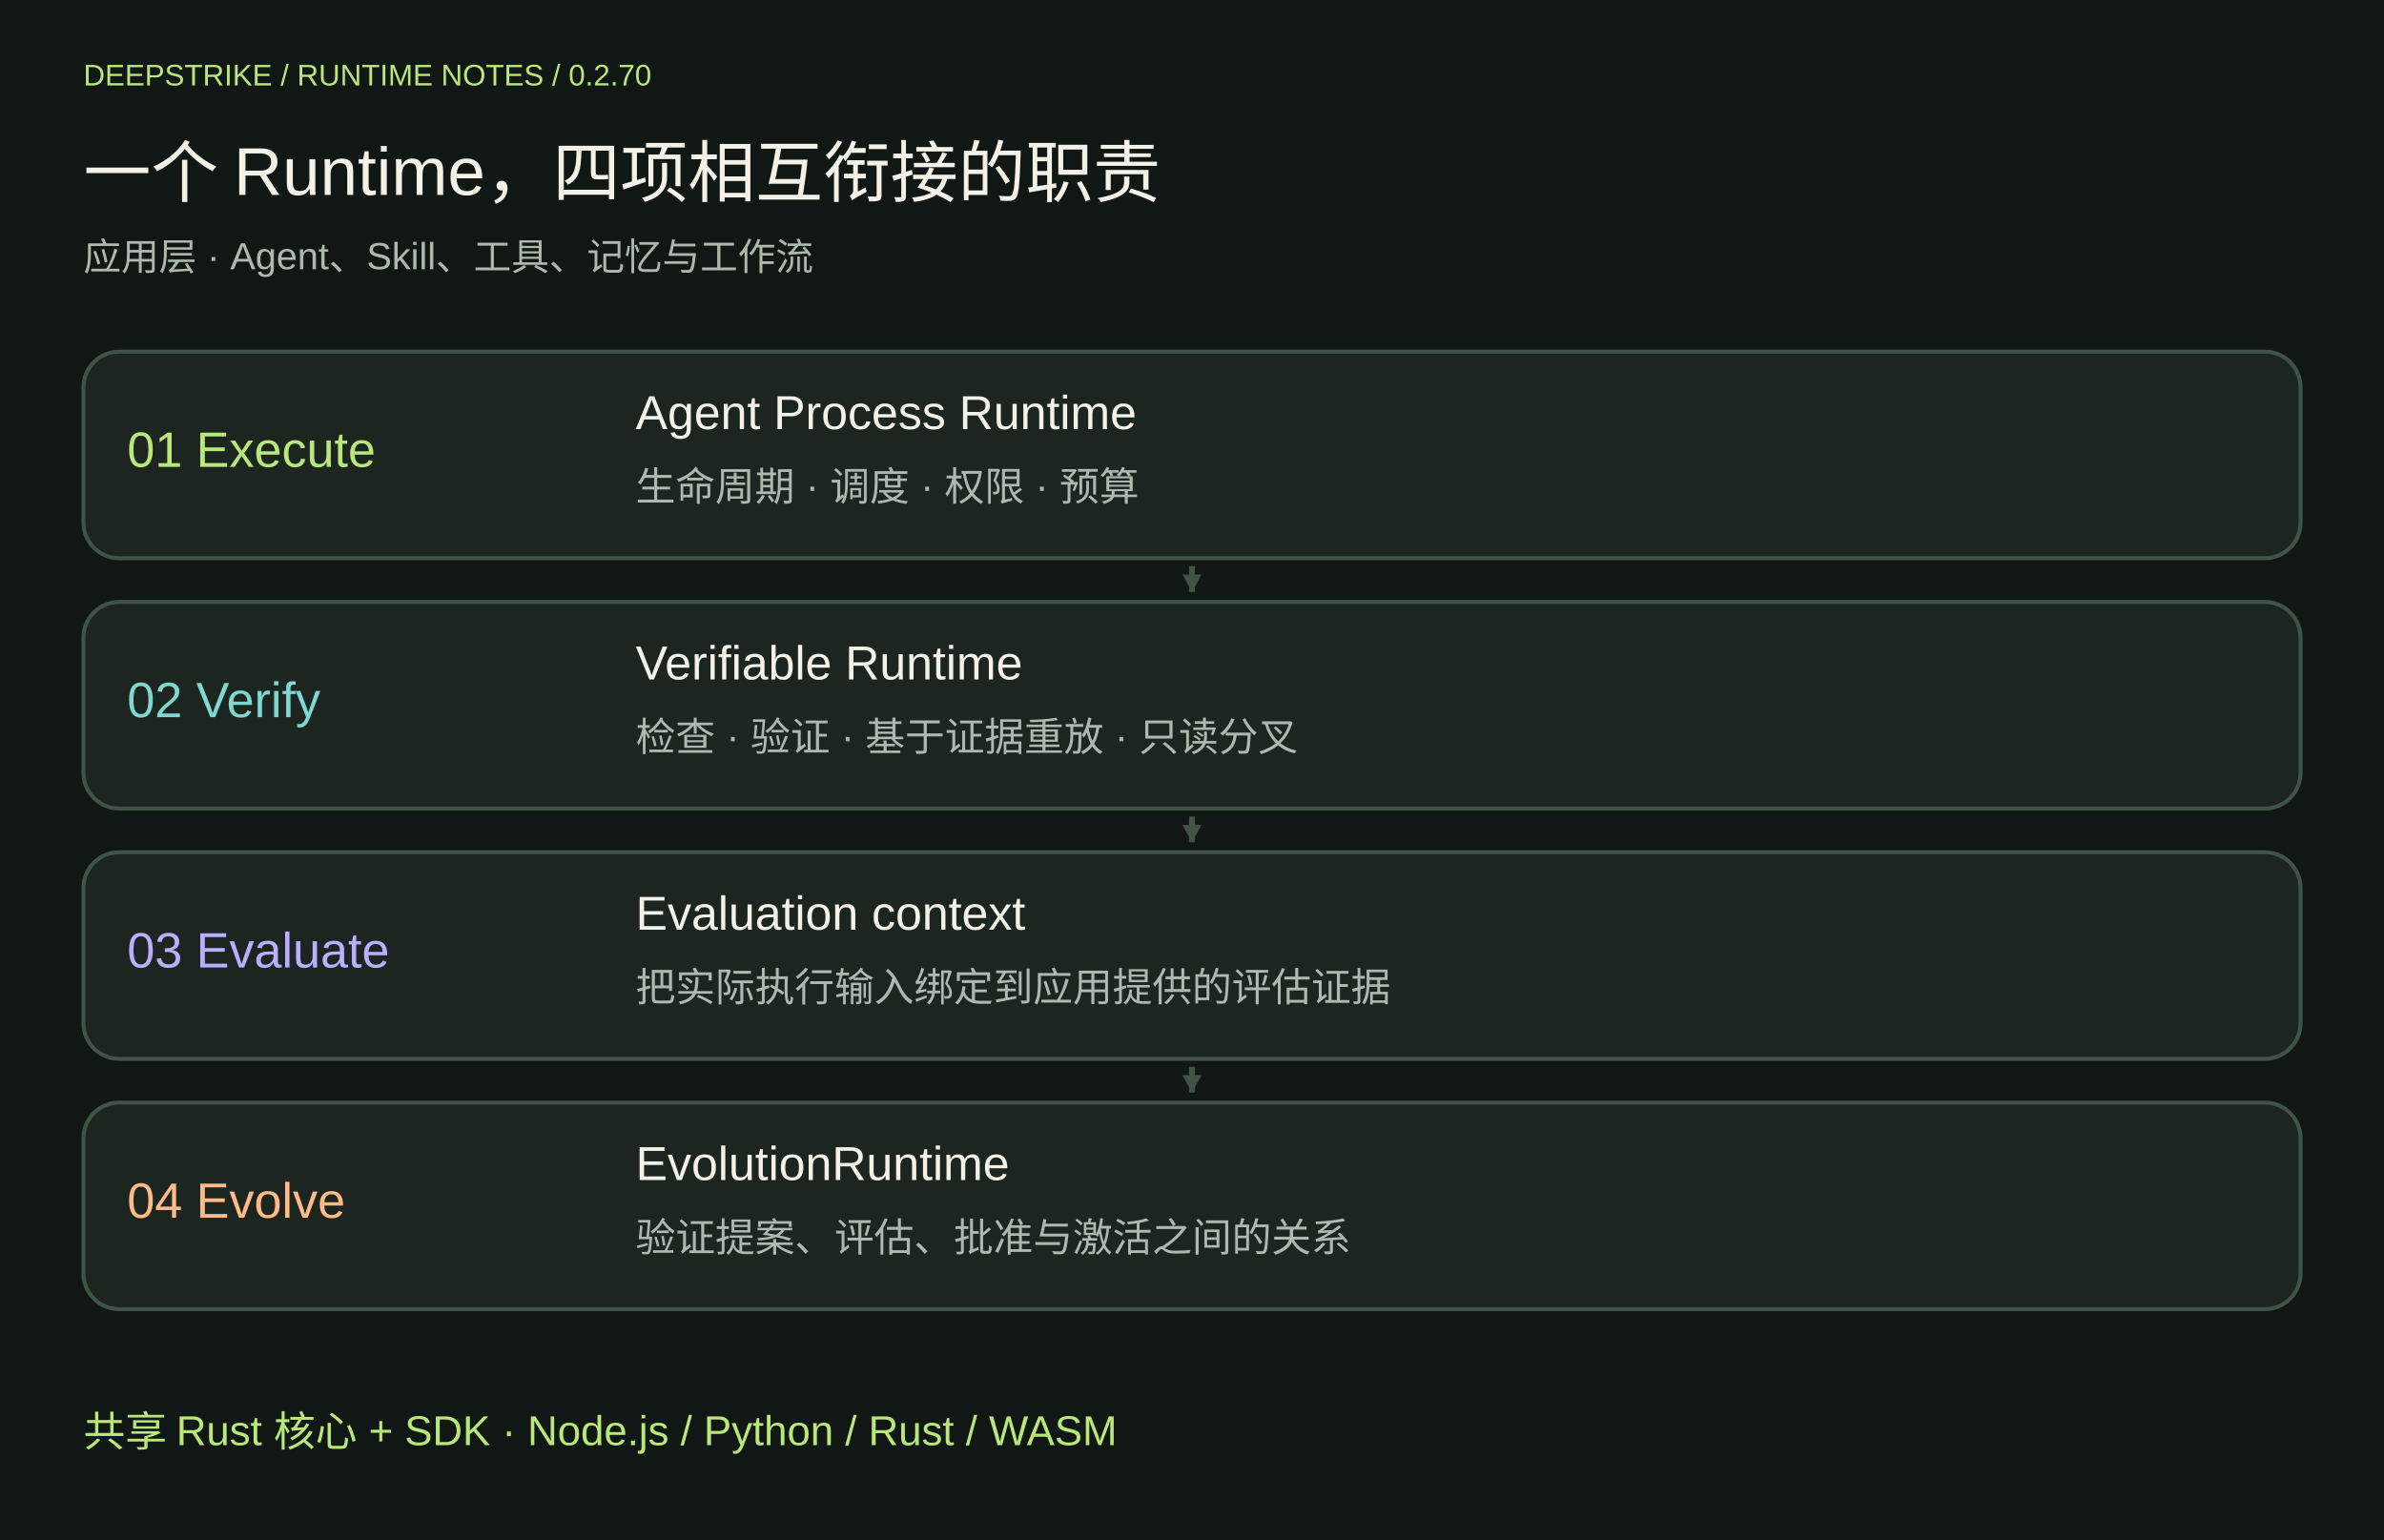
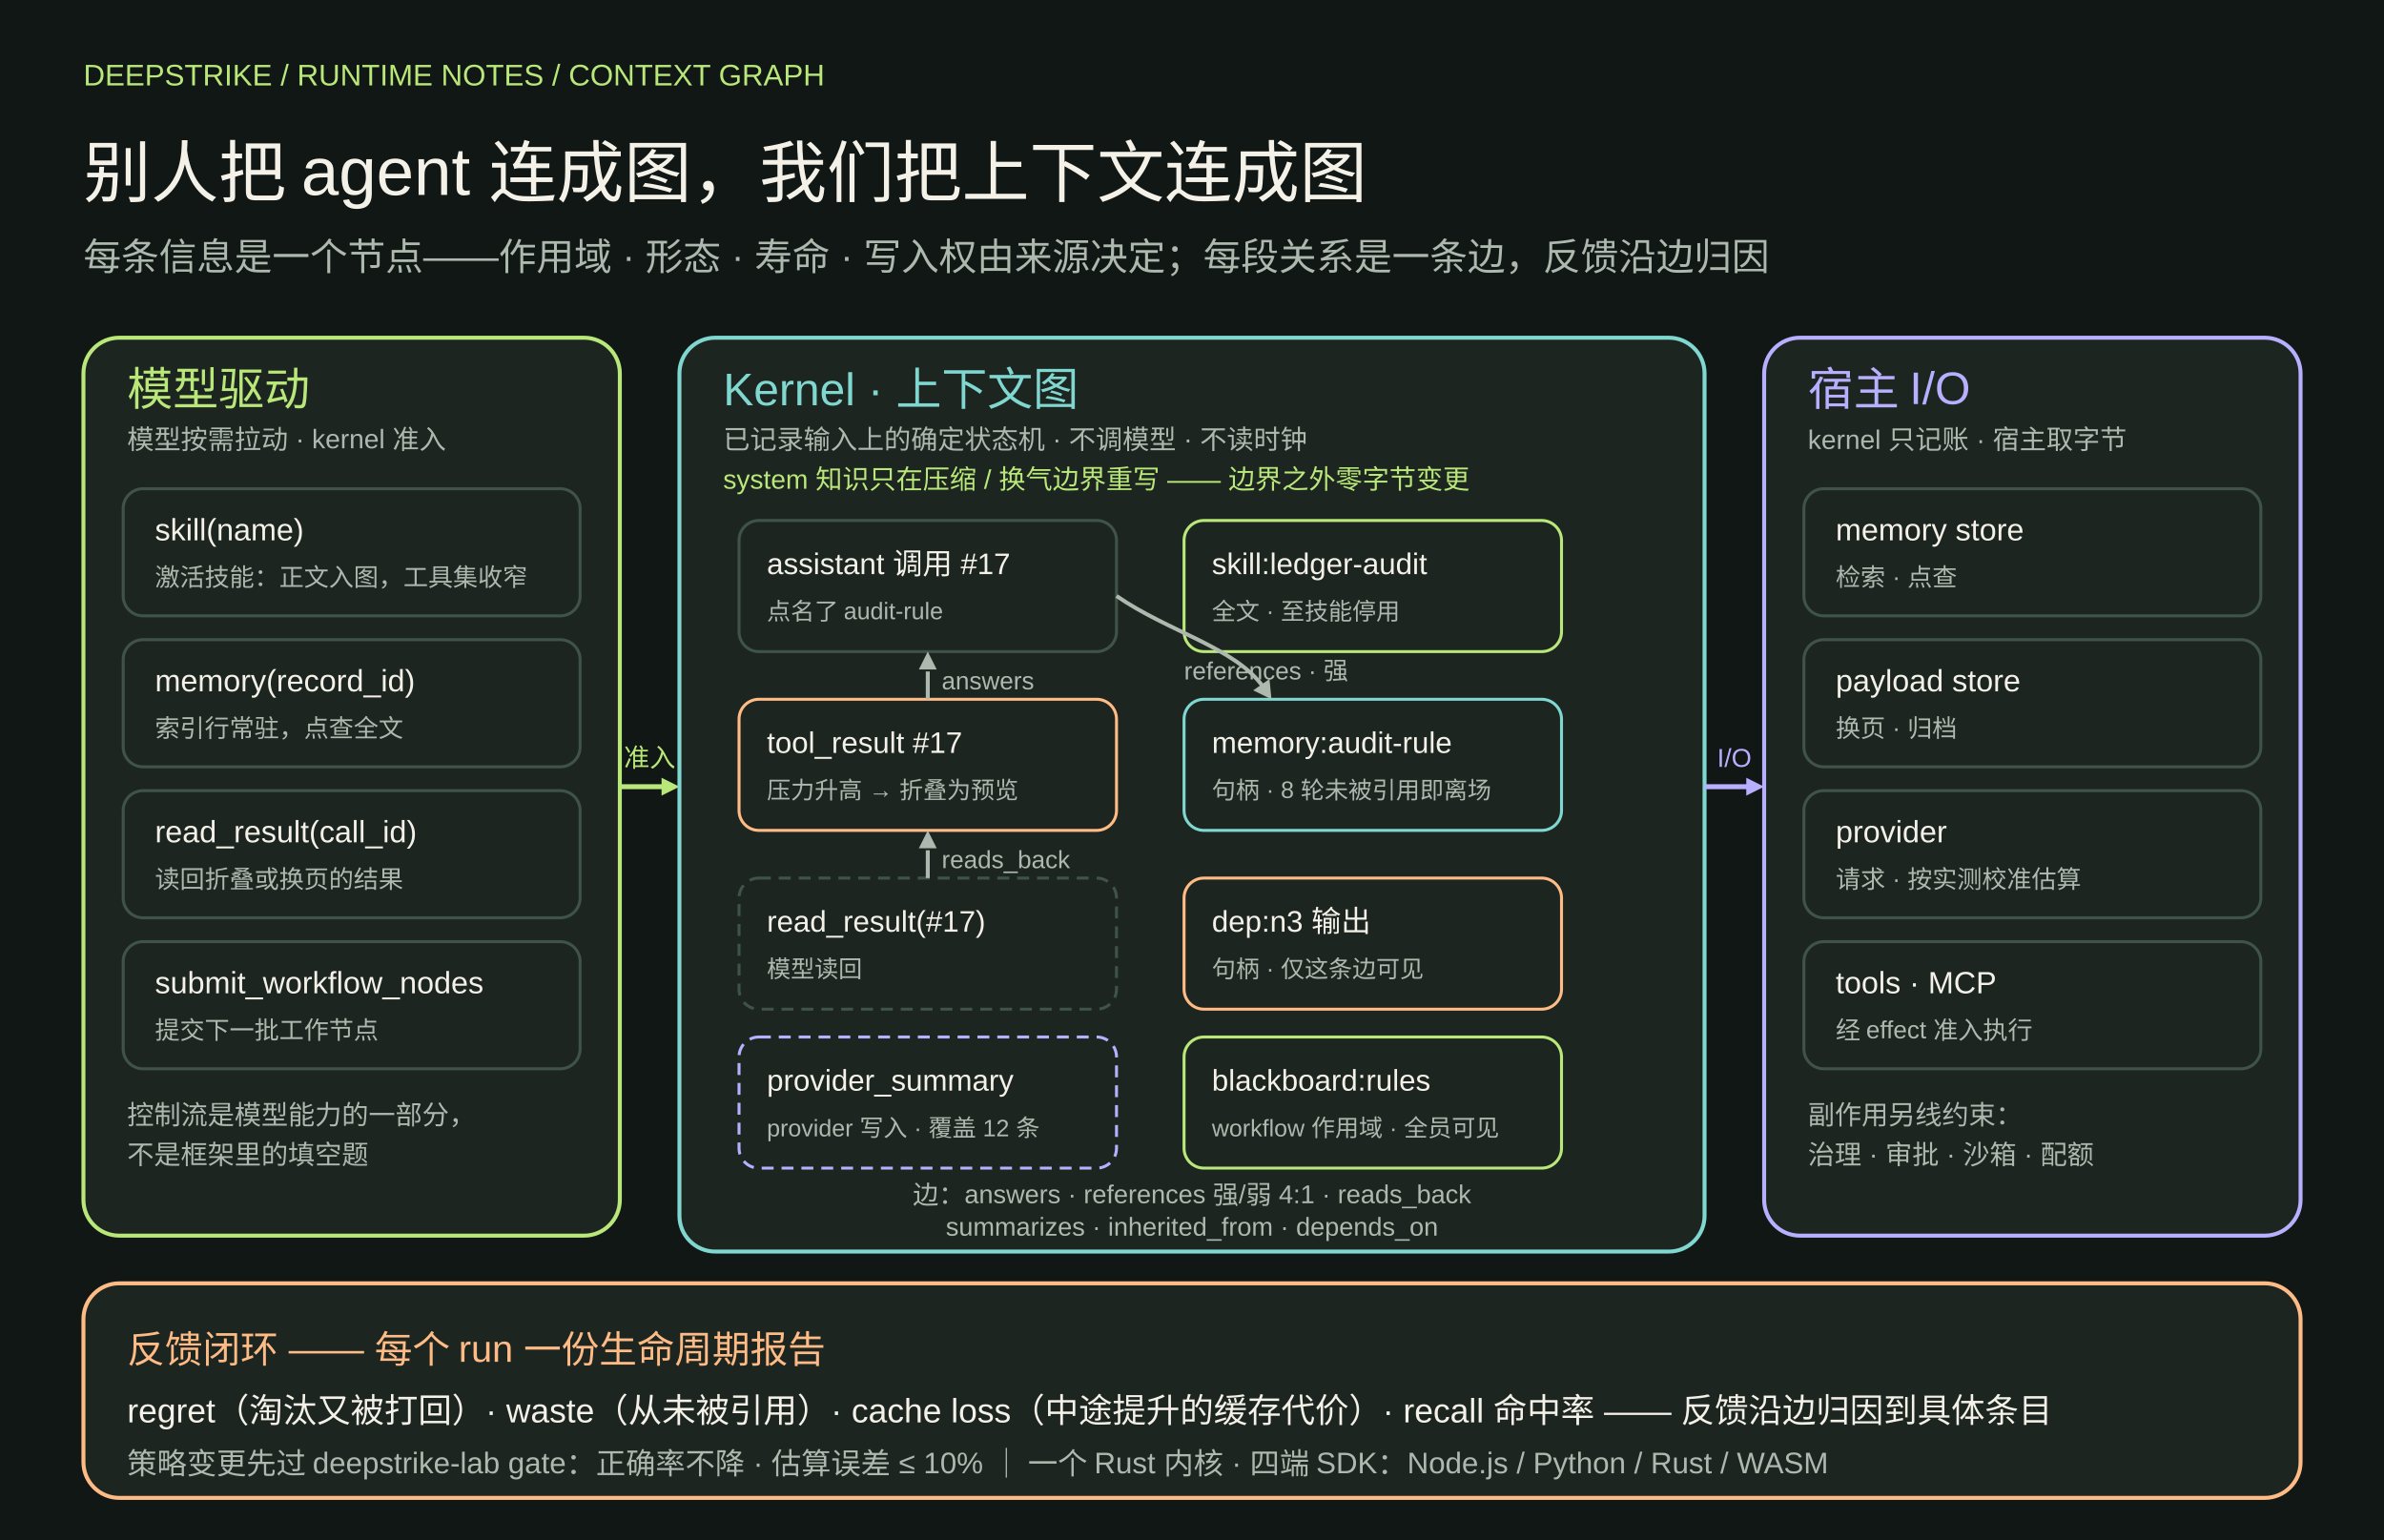
<svg xmlns="http://www.w3.org/2000/svg" viewBox="0 0 1200 775" role="img" aria-labelledby="title desc">
  <g font-family="Arial, Noto Sans CJK SC, Microsoft YaHei, sans-serif">
    <rect x="0" y="0" width="1200" height="775" rx="0" fill="#111714" stroke="#111714" stroke-width="2" />
-     <text x="42" y="43" font-size="15" fill="#b9e77a">DEEPSTRIKE  /  RUNTIME NOTES  /  0.2.70</text>
-     <text x="42" y="99" font-size="34" fill="#f4f1e8">一个 Runtime，四项相互衔接的职责</text>
-     <text x="42" y="136" font-size="19" fill="#adb9ae">应用层 · Agent、Skill、工具、记忆与工作流</text>
-     <rect x="42" y="177" width="1116" height="104" rx="18" fill="#1c2520" stroke="#405348" stroke-width="2" />
-     <text x="64" y="235" font-size="25" fill="#b9e77a">01  Execute</text>
-     <text x="320" y="216" font-size="24" fill="#f4f1e8">Agent Process Runtime</text>
-     <text x="320" y="252" font-size="20" fill="#adb9ae">生命周期 · 调度 · 权限 · 预算</text>
-     <path d="M600 285 L600 298" stroke="#405348" stroke-width="3" />
-     <polygon points="600,298 595.206,289.224 604.794,289.224" fill="#405348" />
-     <rect x="42" y="303" width="1116" height="104" rx="18" fill="#1c2520" stroke="#405348" stroke-width="2" />
-     <text x="64" y="361" font-size="25" fill="#80d7d0">02  Verify</text>
-     <text x="320" y="342" font-size="24" fill="#f4f1e8">Verifiable Runtime</text>
-     <text x="320" y="378" font-size="20" fill="#adb9ae">检查 · 验证 · 基于证据重放 · 只读分叉</text>
-     <path d="M600 411 L600 424" stroke="#405348" stroke-width="3" />
-     <polygon points="600,424 595.206,415.224 604.794,415.224" fill="#405348" />
-     <rect x="42" y="429" width="1116" height="104" rx="18" fill="#1c2520" stroke="#405348" stroke-width="2" />
-     <text x="64" y="487" font-size="25" fill="#b8afff">03  Evaluate</text>
-     <text x="320" y="468" font-size="24" fill="#f4f1e8">Evaluation context</text>
-     <text x="320" y="504" font-size="20" fill="#adb9ae">把实际执行输入绑定到应用提供的评估证据</text>
-     <path d="M600 537 L600 550" stroke="#405348" stroke-width="3" />
-     <polygon points="600,550 595.206,541.224 604.794,541.224" fill="#405348" />
-     <rect x="42" y="555" width="1116" height="104" rx="18" fill="#1c2520" stroke="#405348" stroke-width="2" />
-     <text x="64" y="613" font-size="25" fill="#ffbb85">04  Evolve</text>
-     <text x="320" y="594" font-size="24" fill="#f4f1e8">EvolutionRuntime</text>
-     <text x="320" y="630" font-size="20" fill="#adb9ae">验证提案、评估、批准与激活之间的关系</text>
-     <text x="42" y="728" font-size="21" fill="#b9e77a">共享 Rust 核心 + SDK · Node.js / Python / Rust / WASM</text>
+     <text x="42" y="43" font-size="15" fill="#b9e77a">DEEPSTRIKE  /  RUNTIME NOTES  /  CONTEXT GRAPH</text>
+     <text x="42" y="99" font-size="34" fill="#f4f1e8">别人把 agent 连成图，我们把上下文连成图</text>
+     <text x="42" y="136" font-size="19" fill="#adb9ae">每条信息是一个节点——作用域 · 形态 · 寿命 · 写入权由来源决定；每段关系是一条边，反馈沿边归因</text>
+     <rect x="42" y="170" width="270" height="452" rx="18" fill="#1c2520" stroke="#b9e77a" stroke-width="2" />
+     <text x="64" y="204" font-size="23" fill="#b9e77a">模型驱动</text>
+     <text x="64" y="226" font-size="13.5" fill="#adb9ae">模型按需拉动 · kernel 准入</text>
+     <rect x="62" y="246" width="230" height="64" rx="10" fill="#1c2520" stroke="#405348" stroke-width="1.5" />
+     <text x="78" y="272" font-size="15.5" fill="#f4f1e8">skill(name)</text>
+     <text x="78" y="295" font-size="12.5" fill="#adb9ae">激活技能：正文入图，工具集收窄</text>
+     <rect x="62" y="322" width="230" height="64" rx="10" fill="#1c2520" stroke="#405348" stroke-width="1.5" />
+     <text x="78" y="348" font-size="15.5" fill="#f4f1e8">memory(record_id)</text>
+     <text x="78" y="371" font-size="12.5" fill="#adb9ae">索引行常驻，点查全文</text>
+     <rect x="62" y="398" width="230" height="64" rx="10" fill="#1c2520" stroke="#405348" stroke-width="1.5" />
+     <text x="78" y="424" font-size="15.5" fill="#f4f1e8">read_result(call_id)</text>
+     <text x="78" y="447" font-size="12.5" fill="#adb9ae">读回折叠或换页的结果</text>
+     <rect x="62" y="474" width="230" height="64" rx="10" fill="#1c2520" stroke="#405348" stroke-width="1.5" />
+     <text x="78" y="500" font-size="15.5" fill="#f4f1e8">submit_workflow_nodes</text>
+     <text x="78" y="523" font-size="12.5" fill="#adb9ae">提交下一批工作节点</text>
+     <text x="64" y="566" font-size="13.5" fill="#adb9ae">控制流是模型能力的一部分，</text>
+     <text x="64" y="586" font-size="13.5" fill="#adb9ae">不是框架里的填空题</text>
+     <path d="M312 396 L334 396" stroke="#b9e77a" stroke-width="2.5" />
+     <polygon points="342,396 333,391.5 333,400.5" fill="#b9e77a" />
+     <text x="327" y="386" font-size="13" fill="#b9e77a" text-anchor="middle">准入</text>
+     <rect x="342" y="170" width="516" height="460" rx="18" fill="#1c2520" stroke="#80d7d0" stroke-width="2" />
+     <text x="364" y="204" font-size="23" fill="#80d7d0">Kernel · 上下文图</text>
+     <text x="364" y="226" font-size="13.5" fill="#adb9ae">已记录输入上的确定状态机 · 不调模型 · 不读时钟</text>
+     <text x="364" y="246" font-size="13.5" fill="#b9e77a">system 知识只在压缩 / 换气边界重写 —— 边界之外零字节变更</text>
+     <rect x="372" y="262" width="190" height="66" rx="10" fill="#1c2520" stroke="#405348" stroke-width="1.5" />
+     <text x="386" y="289" font-size="15" fill="#f4f1e8">assistant 调用 #17</text>
+     <text x="386" y="312" font-size="12" fill="#adb9ae">点名了 audit-rule</text>
+     <rect x="596" y="262" width="190" height="66" rx="10" fill="#1c2520" stroke="#b9e77a" stroke-width="1.5" />
+     <text x="610" y="289" font-size="15" fill="#f4f1e8">skill:ledger-audit</text>
+     <text x="610" y="312" font-size="12" fill="#adb9ae">全文 · 至技能停用</text>
+     <rect x="372" y="352" width="190" height="66" rx="10" fill="#1c2520" stroke="#ffbb85" stroke-width="1.5" />
+     <text x="386" y="379" font-size="15" fill="#f4f1e8">tool_result #17</text>
+     <text x="386" y="402" font-size="12" fill="#adb9ae">压力升高 → 折叠为预览</text>
+     <rect x="596" y="352" width="190" height="66" rx="10" fill="#1c2520" stroke="#80d7d0" stroke-width="1.5" />
+     <text x="610" y="379" font-size="15" fill="#f4f1e8">memory:audit-rule</text>
+     <text x="610" y="402" font-size="12" fill="#adb9ae">句柄 · 8 轮未被引用即离场</text>
+     <rect x="372" y="442" width="190" height="66" rx="10" fill="#1c2520" stroke="#405348" stroke-width="1.5" stroke-dasharray="6 4" />
+     <text x="386" y="469" font-size="15" fill="#f4f1e8">read_result(#17)</text>
+     <text x="386" y="492" font-size="12" fill="#adb9ae">模型读回</text>
+     <rect x="596" y="442" width="190" height="66" rx="10" fill="#1c2520" stroke="#ffbb85" stroke-width="1.5" />
+     <text x="610" y="469" font-size="15" fill="#f4f1e8">dep:n3 输出</text>
+     <text x="610" y="492" font-size="12" fill="#adb9ae">句柄 · 仅这条边可见</text>
+     <rect x="372" y="522" width="190" height="66" rx="10" fill="#1c2520" stroke="#b8afff" stroke-width="1.5" stroke-dasharray="6 4" />
+     <text x="386" y="549" font-size="15" fill="#f4f1e8">provider_summary</text>
+     <text x="386" y="572" font-size="12" fill="#adb9ae">provider 写入 · 覆盖 12 条</text>
+     <rect x="596" y="522" width="190" height="66" rx="10" fill="#1c2520" stroke="#b9e77a" stroke-width="1.5" />
+     <text x="610" y="549" font-size="15" fill="#f4f1e8">blackboard:rules</text>
+     <text x="610" y="572" font-size="12" fill="#adb9ae">workflow 作用域 · 全员可见</text>
+     <path d="M467 352 L467 338" stroke="#adb9ae" stroke-width="2" />
+     <polygon points="467,328 462.5,337 471.5,337" fill="#adb9ae" />
+     <text x="474" y="347" font-size="12.5" fill="#adb9ae">answers</text>
+     <path d="M467 442 L467 428" stroke="#adb9ae" stroke-width="2" />
+     <polygon points="467,418 462.5,427 471.5,427" fill="#adb9ae" />
+     <text x="474" y="437" font-size="12.5" fill="#adb9ae">reads_back</text>
+     <path d="M562 300 C588 318 622 326 636 346" stroke="#adb9ae" stroke-width="2" fill="none" />
+     <polygon points="640,352 630.8,347.5 639,341.8" fill="#adb9ae" />
+     <text x="596" y="342" font-size="12.5" fill="#adb9ae">references · 强</text>
+     <text x="600" y="606" font-size="13" fill="#adb9ae" text-anchor="middle">边：answers · references 强/弱 4:1 · reads_back</text>
+     <text x="600" y="622" font-size="13" fill="#adb9ae" text-anchor="middle">summarizes · inherited_from · depends_on</text>
+     <path d="M858 396 L880 396" stroke="#b8afff" stroke-width="2.5" />
+     <polygon points="888,396 879,391.5 879,400.5" fill="#b8afff" />
+     <text x="873" y="386" font-size="13" fill="#b8afff" text-anchor="middle">I/O</text>
+     <rect x="888" y="170" width="270" height="452" rx="18" fill="#1c2520" stroke="#b8afff" stroke-width="2" />
+     <text x="910" y="204" font-size="23" fill="#b8afff">宿主 I/O</text>
+     <text x="910" y="226" font-size="13.5" fill="#adb9ae">kernel 只记账 · 宿主取字节</text>
+     <rect x="908" y="246" width="230" height="64" rx="10" fill="#1c2520" stroke="#405348" stroke-width="1.5" />
+     <text x="924" y="272" font-size="15.5" fill="#f4f1e8">memory store</text>
+     <text x="924" y="295" font-size="12.5" fill="#adb9ae">检索 · 点查</text>
+     <rect x="908" y="322" width="230" height="64" rx="10" fill="#1c2520" stroke="#405348" stroke-width="1.5" />
+     <text x="924" y="348" font-size="15.5" fill="#f4f1e8">payload store</text>
+     <text x="924" y="371" font-size="12.5" fill="#adb9ae">换页 · 归档</text>
+     <rect x="908" y="398" width="230" height="64" rx="10" fill="#1c2520" stroke="#405348" stroke-width="1.5" />
+     <text x="924" y="424" font-size="15.5" fill="#f4f1e8">provider</text>
+     <text x="924" y="447" font-size="12.5" fill="#adb9ae">请求 · 按实测校准估算</text>
+     <rect x="908" y="474" width="230" height="64" rx="10" fill="#1c2520" stroke="#405348" stroke-width="1.5" />
+     <text x="924" y="500" font-size="15.5" fill="#f4f1e8">tools · MCP</text>
+     <text x="924" y="523" font-size="12.5" fill="#adb9ae">经 effect 准入执行</text>
+     <text x="910" y="566" font-size="13.5" fill="#adb9ae">副作用另线约束：</text>
+     <text x="910" y="586" font-size="13.5" fill="#adb9ae">治理 · 审批 · 沙箱 · 配额</text>
+     <rect x="42" y="646" width="1116" height="108" rx="18" fill="#1c2520" stroke="#ffbb85" stroke-width="2" />
+     <text x="64" y="686" font-size="19" fill="#ffbb85">反馈闭环 —— 每个 run 一份生命周期报告</text>
+     <text x="64" y="716" font-size="17" fill="#f4f1e8">regret（淘汰又被打回）· waste（从未被引用）· cache loss（中途提升的缓存代价）· recall 命中率 —— 反馈沿边归因到具体条目</text>
+     <text x="64" y="742" font-size="15" fill="#adb9ae">策略变更先过 deepstrike-lab gate：正确率不降 · 估算误差 ≤ 10% ｜ 一个 Rust 内核 · 四端 SDK：Node.js / Python / Rust / WASM</text>
  </g>
</svg>
